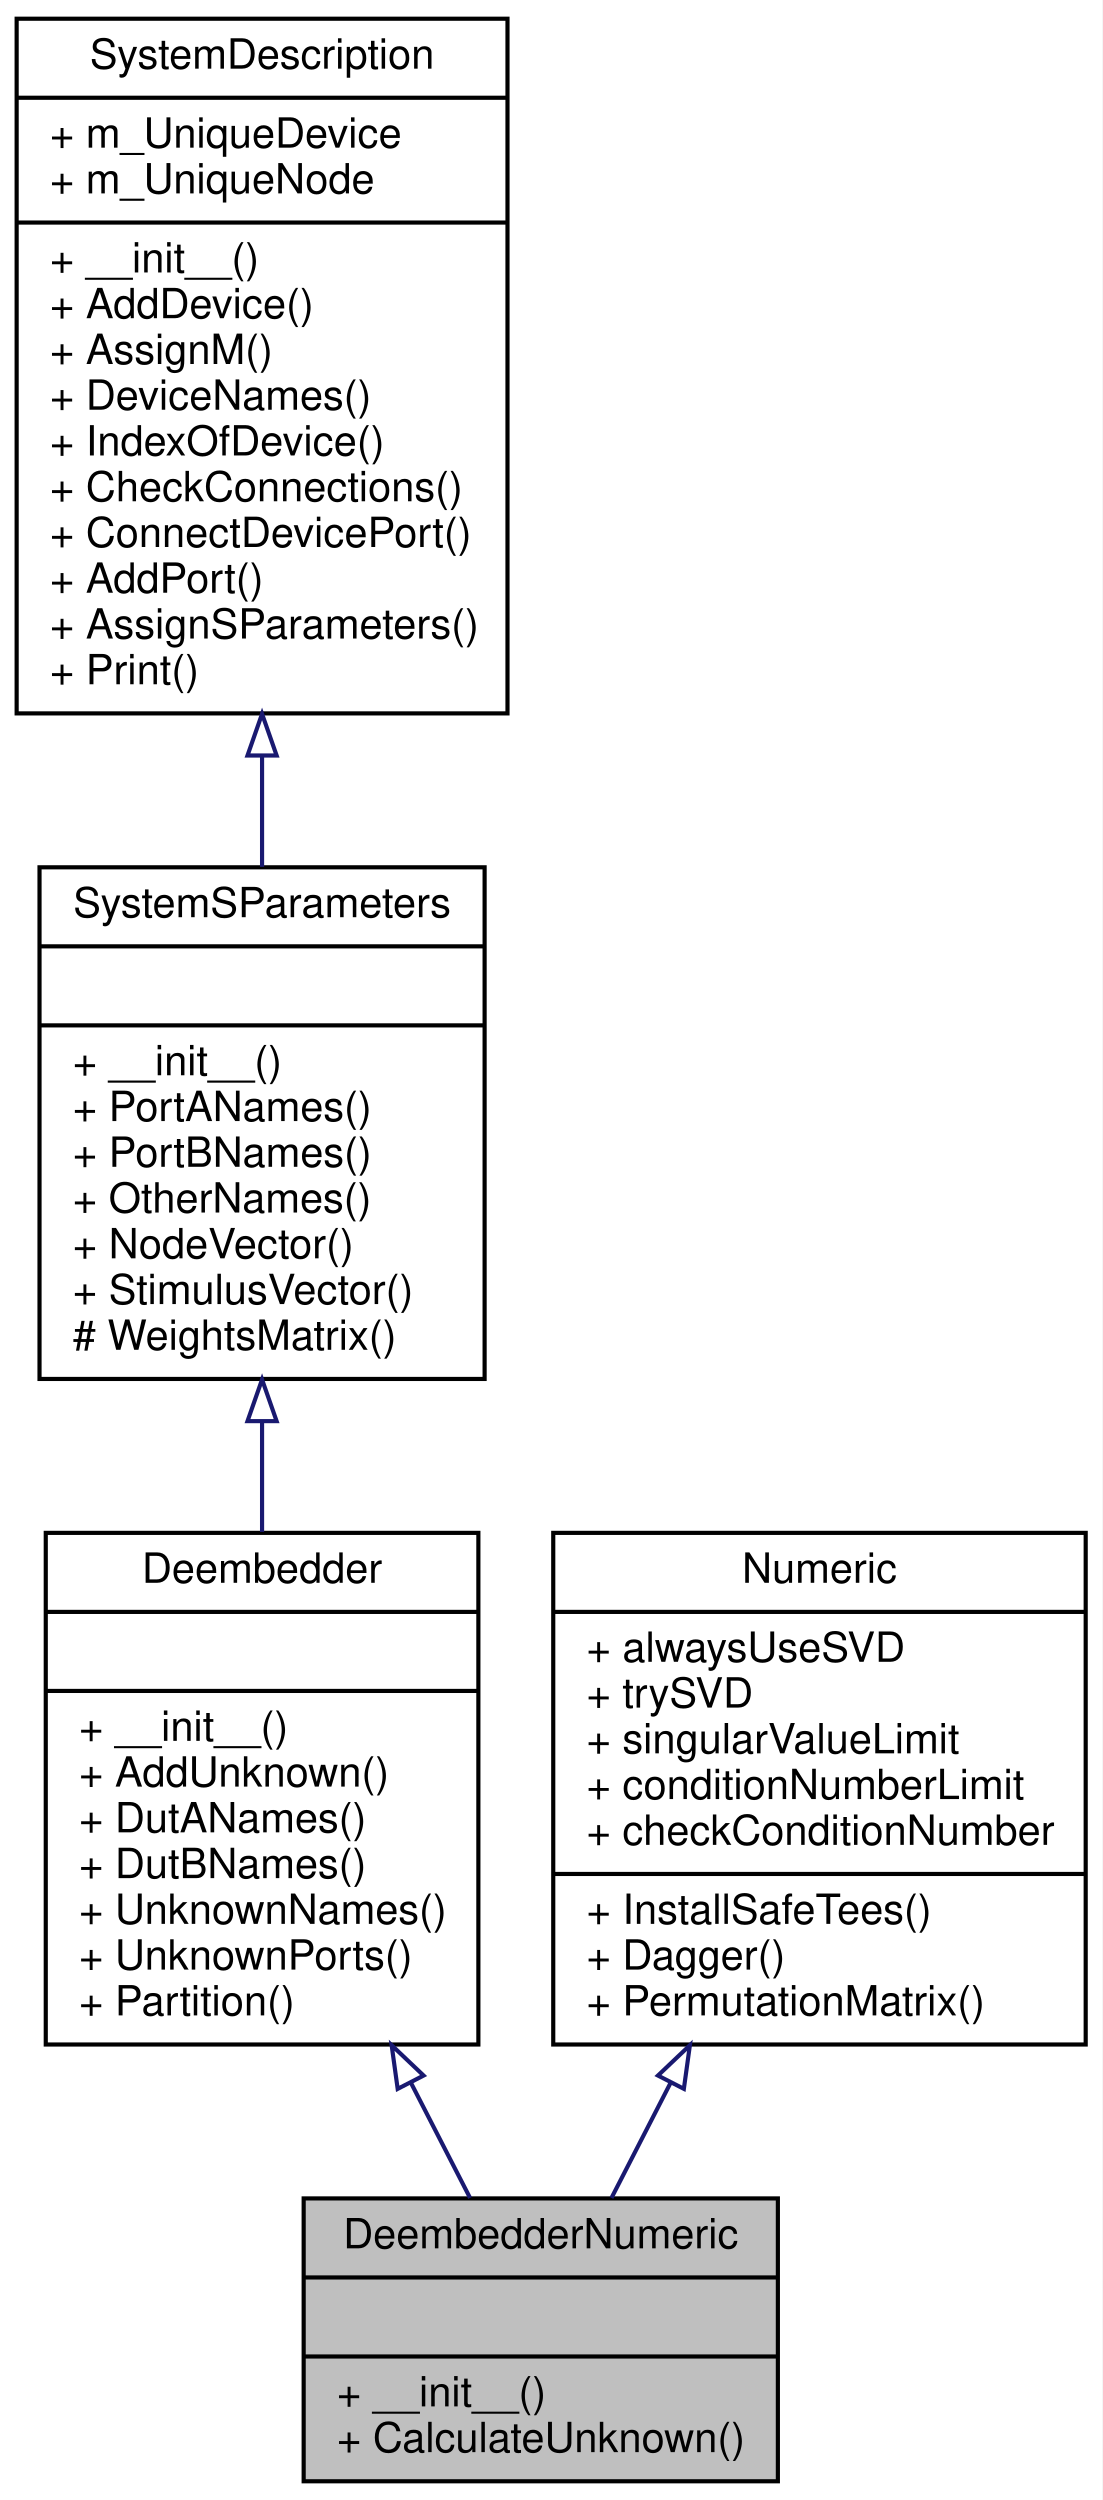
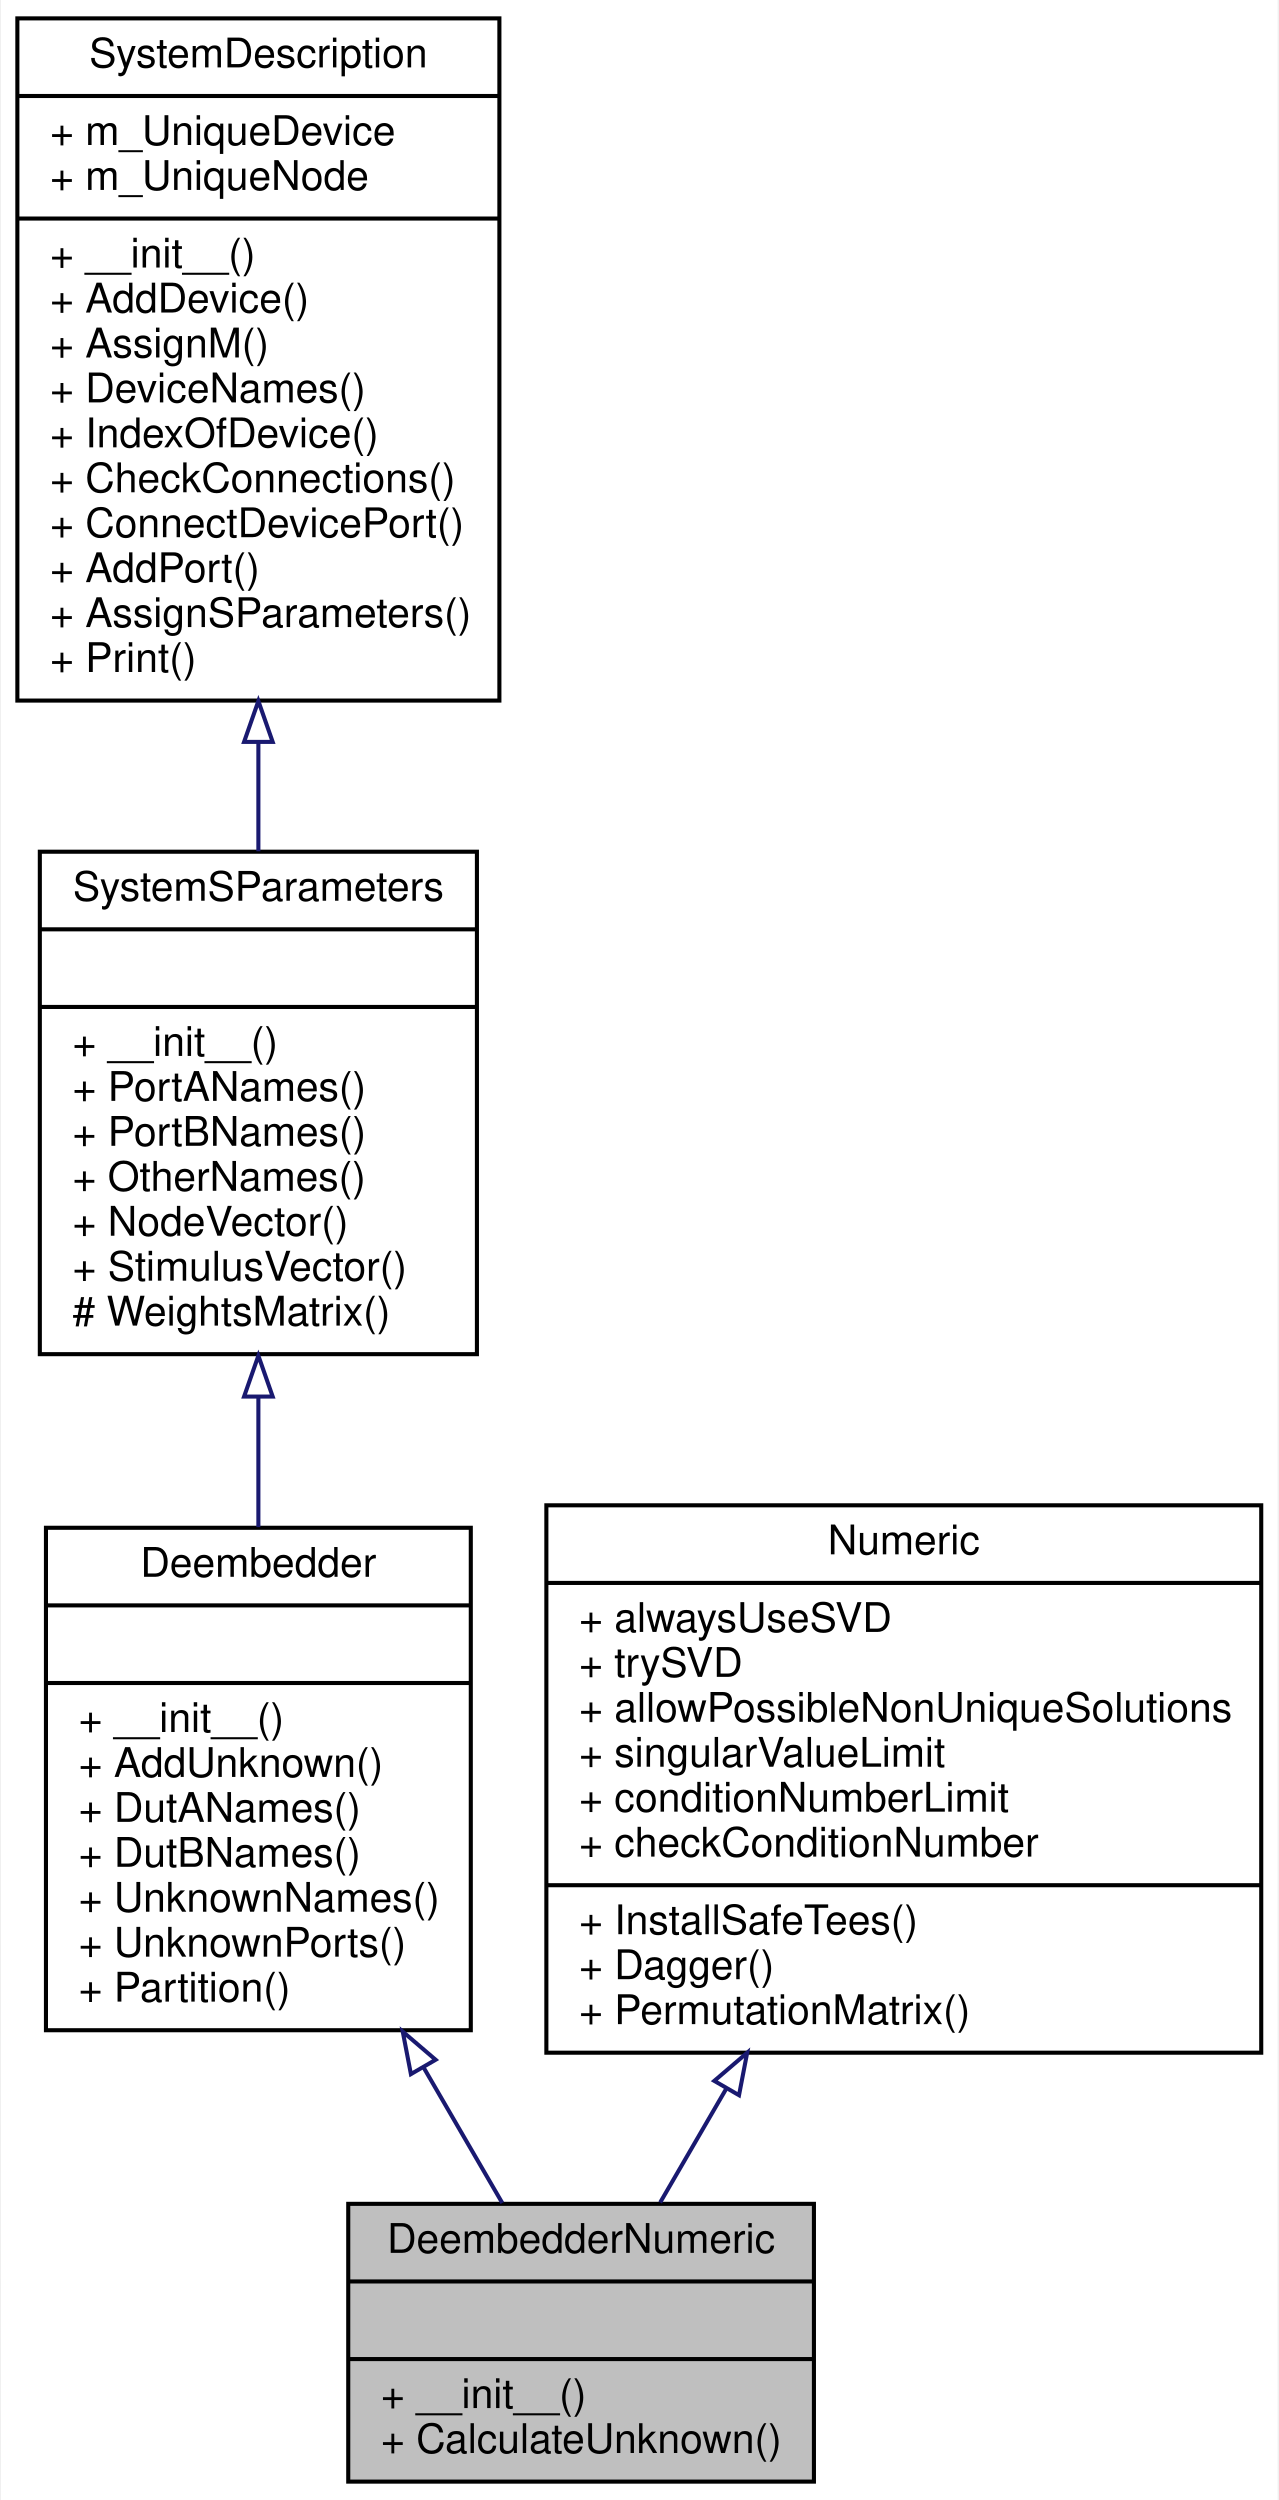
- <svg xmlns="http://www.w3.org/2000/svg" xmlns:xlink="http://www.w3.org/1999/xlink" width="265pt" height="601pt" viewBox="0.00 0.00 265.00 601.00">
-   <g id="graph0" class="graph" transform="scale(1 1) rotate(0) translate(4 597)">
-     <polygon fill="white" stroke="transparent" points="-4,4 -4,-597 261,-597 261,4 -4,4" />
+ <svg xmlns="http://www.w3.org/2000/svg" xmlns:xlink="http://www.w3.org/1999/xlink" width="313pt" height="612pt" viewBox="0.00 0.00 312.50 612.00">
+   <g id="graph0" class="graph" transform="scale(1 1) rotate(0) translate(4 608)">
+     <polygon fill="white" stroke="transparent" points="-4,4 -4,-608 308.5,-608 308.5,4 -4,4" />
    <g id="node1" class="node">
      <g id="a_node1">
        <a xlink:title=" ">
-           <polygon fill="#bfbfbf" stroke="black" points="69,-0.5 69,-68.5 183,-68.5 183,-0.5 69,-0.5" />
-           <text text-anchor="middle" x="126" y="-56.5" font-family="Helvetica,sans-Serif" font-size="10.00">DeembedderNumeric</text>
-           <polyline fill="none" stroke="black" points="69,-49.5 183,-49.5 " />
-           <text text-anchor="middle" x="126" y="-37.5" font-family="Helvetica,sans-Serif" font-size="10.00"> </text>
-           <polyline fill="none" stroke="black" points="69,-30.5 183,-30.5 " />
-           <text text-anchor="start" x="77" y="-18.5" font-family="Helvetica,sans-Serif" font-size="10.00">+ __init__()</text>
-           <text text-anchor="start" x="77" y="-7.5" font-family="Helvetica,sans-Serif" font-size="10.00">+ CalculateUnknown()</text>
+           <polygon fill="#bfbfbf" stroke="black" points="81,-0.5 81,-68.5 195,-68.5 195,-0.5 81,-0.5" />
+           <text text-anchor="middle" x="138" y="-56.5" font-family="Helvetica,sans-Serif" font-size="10.00">DeembedderNumeric</text>
+           <polyline fill="none" stroke="black" points="81,-49.5 195,-49.5 " />
+           <text text-anchor="middle" x="138" y="-37.5" font-family="Helvetica,sans-Serif" font-size="10.00"> </text>
+           <polyline fill="none" stroke="black" points="81,-30.5 195,-30.5 " />
+           <text text-anchor="start" x="89" y="-18.5" font-family="Helvetica,sans-Serif" font-size="10.00">+ __init__()</text>
+           <text text-anchor="start" x="89" y="-7.5" font-family="Helvetica,sans-Serif" font-size="10.00">+ CalculateUnknown()</text>
        </a>
      </g>
    </g>
    <g id="node2" class="node">
      <g id="a_node2">
        <a xlink:href="classSignalIntegrity_1_1Lib_1_1SystemDescriptions_1_1Deembedder_1_1Deembedder.xhtml" target="_top" xlink:title="housekeeping base class for deembedders">
-           <polygon fill="white" stroke="black" points="7,-105.5 7,-228.5 111,-228.5 111,-105.5 7,-105.5" />
-           <text text-anchor="middle" x="59" y="-216.5" font-family="Helvetica,sans-Serif" font-size="10.00">Deembedder</text>
-           <polyline fill="none" stroke="black" points="7,-209.5 111,-209.5 " />
-           <text text-anchor="middle" x="59" y="-197.5" font-family="Helvetica,sans-Serif" font-size="10.00"> </text>
-           <polyline fill="none" stroke="black" points="7,-190.5 111,-190.5 " />
-           <text text-anchor="start" x="15" y="-178.5" font-family="Helvetica,sans-Serif" font-size="10.00">+ __init__()</text>
-           <text text-anchor="start" x="15" y="-167.5" font-family="Helvetica,sans-Serif" font-size="10.00">+ AddUnknown()</text>
-           <text text-anchor="start" x="15" y="-156.5" font-family="Helvetica,sans-Serif" font-size="10.00">+ DutANames()</text>
-           <text text-anchor="start" x="15" y="-145.5" font-family="Helvetica,sans-Serif" font-size="10.00">+ DutBNames()</text>
-           <text text-anchor="start" x="15" y="-134.5" font-family="Helvetica,sans-Serif" font-size="10.00">+ UnknownNames()</text>
-           <text text-anchor="start" x="15" y="-123.5" font-family="Helvetica,sans-Serif" font-size="10.00">+ UnknownPorts()</text>
-           <text text-anchor="start" x="15" y="-112.5" font-family="Helvetica,sans-Serif" font-size="10.00">+ Partition()</text>
+           <polygon fill="white" stroke="black" points="7,-111 7,-234 111,-234 111,-111 7,-111" />
+           <text text-anchor="middle" x="59" y="-222" font-family="Helvetica,sans-Serif" font-size="10.00">Deembedder</text>
+           <polyline fill="none" stroke="black" points="7,-215 111,-215 " />
+           <text text-anchor="middle" x="59" y="-203" font-family="Helvetica,sans-Serif" font-size="10.00"> </text>
+           <polyline fill="none" stroke="black" points="7,-196 111,-196 " />
+           <text text-anchor="start" x="15" y="-184" font-family="Helvetica,sans-Serif" font-size="10.00">+ __init__()</text>
+           <text text-anchor="start" x="15" y="-173" font-family="Helvetica,sans-Serif" font-size="10.00">+ AddUnknown()</text>
+           <text text-anchor="start" x="15" y="-162" font-family="Helvetica,sans-Serif" font-size="10.00">+ DutANames()</text>
+           <text text-anchor="start" x="15" y="-151" font-family="Helvetica,sans-Serif" font-size="10.00">+ DutBNames()</text>
+           <text text-anchor="start" x="15" y="-140" font-family="Helvetica,sans-Serif" font-size="10.00">+ UnknownNames()</text>
+           <text text-anchor="start" x="15" y="-129" font-family="Helvetica,sans-Serif" font-size="10.00">+ UnknownPorts()</text>
+           <text text-anchor="start" x="15" y="-118" font-family="Helvetica,sans-Serif" font-size="10.00">+ Partition()</text>
        </a>
      </g>
    </g>
    <g id="edge1" class="edge">
-       <path fill="none" stroke="midnightblue" d="M94.72,-96.43C99.69,-86.74 104.6,-77.19 109,-68.62" />
-       <polygon fill="none" stroke="midnightblue" points="91.6,-94.84 90.15,-105.33 97.83,-98.04 91.6,-94.84" />
+       <path fill="none" stroke="midnightblue" d="M99.47,-101.84C106.18,-90.29 112.85,-78.8 118.71,-68.71" />
+       <polygon fill="none" stroke="midnightblue" points="96.34,-100.26 94.34,-110.66 102.39,-103.77 96.34,-100.26" />
    </g>
    <g id="node3" class="node">
      <g id="a_node3">
        <a xlink:href="classSignalIntegrity_1_1Lib_1_1SystemDescriptions_1_1SystemSParameters_1_1SystemSParameters.xhtml" target="_top" xlink:title="base class for housekeeping involving system s-parameters calculations">
-           <polygon fill="white" stroke="black" points="5.5,-265.5 5.5,-388.5 112.5,-388.5 112.5,-265.5 5.5,-265.5" />
-           <text text-anchor="middle" x="59" y="-376.5" font-family="Helvetica,sans-Serif" font-size="10.00">SystemSParameters</text>
-           <polyline fill="none" stroke="black" points="5.5,-369.5 112.5,-369.5 " />
-           <text text-anchor="middle" x="59" y="-357.5" font-family="Helvetica,sans-Serif" font-size="10.00"> </text>
-           <polyline fill="none" stroke="black" points="5.5,-350.5 112.5,-350.5 " />
-           <text text-anchor="start" x="13.5" y="-338.5" font-family="Helvetica,sans-Serif" font-size="10.00">+ __init__()</text>
-           <text text-anchor="start" x="13.5" y="-327.5" font-family="Helvetica,sans-Serif" font-size="10.00">+ PortANames()</text>
-           <text text-anchor="start" x="13.5" y="-316.5" font-family="Helvetica,sans-Serif" font-size="10.00">+ PortBNames()</text>
-           <text text-anchor="start" x="13.5" y="-305.5" font-family="Helvetica,sans-Serif" font-size="10.00">+ OtherNames()</text>
-           <text text-anchor="start" x="13.5" y="-294.5" font-family="Helvetica,sans-Serif" font-size="10.00">+ NodeVector()</text>
-           <text text-anchor="start" x="13.5" y="-283.5" font-family="Helvetica,sans-Serif" font-size="10.00">+ StimulusVector()</text>
-           <text text-anchor="start" x="13.5" y="-272.5" font-family="Helvetica,sans-Serif" font-size="10.00"># WeightsMatrix()</text>
+           <polygon fill="white" stroke="black" points="5.5,-276.5 5.5,-399.5 112.5,-399.5 112.5,-276.5 5.5,-276.5" />
+           <text text-anchor="middle" x="59" y="-387.5" font-family="Helvetica,sans-Serif" font-size="10.00">SystemSParameters</text>
+           <polyline fill="none" stroke="black" points="5.5,-380.5 112.5,-380.5 " />
+           <text text-anchor="middle" x="59" y="-368.5" font-family="Helvetica,sans-Serif" font-size="10.00"> </text>
+           <polyline fill="none" stroke="black" points="5.5,-361.5 112.5,-361.5 " />
+           <text text-anchor="start" x="13.5" y="-349.5" font-family="Helvetica,sans-Serif" font-size="10.00">+ __init__()</text>
+           <text text-anchor="start" x="13.5" y="-338.5" font-family="Helvetica,sans-Serif" font-size="10.00">+ PortANames()</text>
+           <text text-anchor="start" x="13.5" y="-327.5" font-family="Helvetica,sans-Serif" font-size="10.00">+ PortBNames()</text>
+           <text text-anchor="start" x="13.5" y="-316.5" font-family="Helvetica,sans-Serif" font-size="10.00">+ OtherNames()</text>
+           <text text-anchor="start" x="13.5" y="-305.5" font-family="Helvetica,sans-Serif" font-size="10.00">+ NodeVector()</text>
+           <text text-anchor="start" x="13.5" y="-294.5" font-family="Helvetica,sans-Serif" font-size="10.00">+ StimulusVector()</text>
+           <text text-anchor="start" x="13.5" y="-283.5" font-family="Helvetica,sans-Serif" font-size="10.00"># WeightsMatrix()</text>
        </a>
      </g>
    </g>
    <g id="edge2" class="edge">
-       <path fill="none" stroke="midnightblue" d="M59,-255.12C59,-246.31 59,-237.37 59,-228.73" />
-       <polygon fill="none" stroke="midnightblue" points="55.5,-255.36 59,-265.36 62.5,-255.36 55.5,-255.36" />
+       <path fill="none" stroke="midnightblue" d="M59,-266.03C59,-255.41 59,-244.54 59,-234.16" />
+       <polygon fill="none" stroke="midnightblue" points="55.5,-266.12 59,-276.12 62.5,-266.12 55.5,-266.12" />
    </g>
    <g id="node4" class="node">
      <g id="a_node4">
        <a xlink:href="classSignalIntegrity_1_1Lib_1_1SystemDescriptions_1_1SystemDescription_1_1SystemDescription.xhtml" target="_top" xlink:title="Allows the construction of system descriptions for use with all of the classes that solve schematics ...">
-           <polygon fill="white" stroke="black" points="0,-425.5 0,-592.5 118,-592.5 118,-425.5 0,-425.5" />
-           <text text-anchor="middle" x="59" y="-580.5" font-family="Helvetica,sans-Serif" font-size="10.00">SystemDescription</text>
-           <polyline fill="none" stroke="black" points="0,-573.5 118,-573.5 " />
-           <text text-anchor="start" x="8" y="-561.5" font-family="Helvetica,sans-Serif" font-size="10.00">+ m_UniqueDevice</text>
-           <text text-anchor="start" x="8" y="-550.5" font-family="Helvetica,sans-Serif" font-size="10.00">+ m_UniqueNode</text>
-           <polyline fill="none" stroke="black" points="0,-543.5 118,-543.5 " />
-           <text text-anchor="start" x="8" y="-531.5" font-family="Helvetica,sans-Serif" font-size="10.00">+ __init__()</text>
-           <text text-anchor="start" x="8" y="-520.5" font-family="Helvetica,sans-Serif" font-size="10.00">+ AddDevice()</text>
-           <text text-anchor="start" x="8" y="-509.5" font-family="Helvetica,sans-Serif" font-size="10.00">+ AssignM()</text>
-           <text text-anchor="start" x="8" y="-498.5" font-family="Helvetica,sans-Serif" font-size="10.00">+ DeviceNames()</text>
-           <text text-anchor="start" x="8" y="-487.5" font-family="Helvetica,sans-Serif" font-size="10.00">+ IndexOfDevice()</text>
-           <text text-anchor="start" x="8" y="-476.5" font-family="Helvetica,sans-Serif" font-size="10.00">+ CheckConnections()</text>
-           <text text-anchor="start" x="8" y="-465.5" font-family="Helvetica,sans-Serif" font-size="10.00">+ ConnectDevicePort()</text>
-           <text text-anchor="start" x="8" y="-454.5" font-family="Helvetica,sans-Serif" font-size="10.00">+ AddPort()</text>
-           <text text-anchor="start" x="8" y="-443.5" font-family="Helvetica,sans-Serif" font-size="10.00">+ AssignSParameters()</text>
-           <text text-anchor="start" x="8" y="-432.5" font-family="Helvetica,sans-Serif" font-size="10.00">+ Print()</text>
+           <polygon fill="white" stroke="black" points="0,-436.5 0,-603.5 118,-603.5 118,-436.5 0,-436.5" />
+           <text text-anchor="middle" x="59" y="-591.5" font-family="Helvetica,sans-Serif" font-size="10.00">SystemDescription</text>
+           <polyline fill="none" stroke="black" points="0,-584.5 118,-584.5 " />
+           <text text-anchor="start" x="8" y="-572.5" font-family="Helvetica,sans-Serif" font-size="10.00">+ m_UniqueDevice</text>
+           <text text-anchor="start" x="8" y="-561.5" font-family="Helvetica,sans-Serif" font-size="10.00">+ m_UniqueNode</text>
+           <polyline fill="none" stroke="black" points="0,-554.5 118,-554.5 " />
+           <text text-anchor="start" x="8" y="-542.5" font-family="Helvetica,sans-Serif" font-size="10.00">+ __init__()</text>
+           <text text-anchor="start" x="8" y="-531.5" font-family="Helvetica,sans-Serif" font-size="10.00">+ AddDevice()</text>
+           <text text-anchor="start" x="8" y="-520.5" font-family="Helvetica,sans-Serif" font-size="10.00">+ AssignM()</text>
+           <text text-anchor="start" x="8" y="-509.5" font-family="Helvetica,sans-Serif" font-size="10.00">+ DeviceNames()</text>
+           <text text-anchor="start" x="8" y="-498.5" font-family="Helvetica,sans-Serif" font-size="10.00">+ IndexOfDevice()</text>
+           <text text-anchor="start" x="8" y="-487.5" font-family="Helvetica,sans-Serif" font-size="10.00">+ CheckConnections()</text>
+           <text text-anchor="start" x="8" y="-476.5" font-family="Helvetica,sans-Serif" font-size="10.00">+ ConnectDevicePort()</text>
+           <text text-anchor="start" x="8" y="-465.5" font-family="Helvetica,sans-Serif" font-size="10.00">+ AddPort()</text>
+           <text text-anchor="start" x="8" y="-454.5" font-family="Helvetica,sans-Serif" font-size="10.00">+ AssignSParameters()</text>
+           <text text-anchor="start" x="8" y="-443.5" font-family="Helvetica,sans-Serif" font-size="10.00">+ Print()</text>
        </a>
      </g>
    </g>
    <g id="edge3" class="edge">
-       <path fill="none" stroke="midnightblue" d="M59,-415.19C59,-406.17 59,-397.19 59,-388.61" />
-       <polygon fill="none" stroke="midnightblue" points="55.5,-415.38 59,-425.38 62.5,-415.38 55.5,-415.38" />
+       <path fill="none" stroke="midnightblue" d="M59,-426.19C59,-417.17 59,-408.19 59,-399.61" />
+       <polygon fill="none" stroke="midnightblue" points="55.5,-426.38 59,-436.38 62.5,-426.38 55.5,-426.38" />
    </g>
    <g id="node5" class="node">
      <g id="a_node5">
        <a xlink:href="classSignalIntegrity_1_1Lib_1_1SystemDescriptions_1_1Numeric_1_1Numeric.xhtml" target="_top" xlink:title="handles numeric details of derived class solutions">
-           <polygon fill="white" stroke="black" points="129,-105.5 129,-228.5 257,-228.5 257,-105.5 129,-105.5" />
-           <text text-anchor="middle" x="193" y="-216.5" font-family="Helvetica,sans-Serif" font-size="10.00">Numeric</text>
-           <polyline fill="none" stroke="black" points="129,-209.5 257,-209.5 " />
-           <text text-anchor="start" x="137" y="-197.5" font-family="Helvetica,sans-Serif" font-size="10.00">+ alwaysUseSVD</text>
-           <text text-anchor="start" x="137" y="-186.5" font-family="Helvetica,sans-Serif" font-size="10.00">+ trySVD</text>
-           <text text-anchor="start" x="137" y="-175.5" font-family="Helvetica,sans-Serif" font-size="10.00">+ singularValueLimit</text>
-           <text text-anchor="start" x="137" y="-164.5" font-family="Helvetica,sans-Serif" font-size="10.00">+ conditionNumberLimit</text>
-           <text text-anchor="start" x="137" y="-153.5" font-family="Helvetica,sans-Serif" font-size="10.00">+ checkConditionNumber</text>
-           <polyline fill="none" stroke="black" points="129,-146.5 257,-146.5 " />
-           <text text-anchor="start" x="137" y="-134.5" font-family="Helvetica,sans-Serif" font-size="10.00">+ InstallSafeTees()</text>
-           <text text-anchor="start" x="137" y="-123.5" font-family="Helvetica,sans-Serif" font-size="10.00">+ Dagger()</text>
-           <text text-anchor="start" x="137" y="-112.5" font-family="Helvetica,sans-Serif" font-size="10.00">+ PermutationMatrix()</text>
+           <polygon fill="white" stroke="black" points="129.5,-105.5 129.5,-239.5 304.5,-239.5 304.5,-105.5 129.5,-105.5" />
+           <text text-anchor="middle" x="217" y="-227.5" font-family="Helvetica,sans-Serif" font-size="10.00">Numeric</text>
+           <polyline fill="none" stroke="black" points="129.5,-220.5 304.5,-220.5 " />
+           <text text-anchor="start" x="137.5" y="-208.5" font-family="Helvetica,sans-Serif" font-size="10.00">+ alwaysUseSVD</text>
+           <text text-anchor="start" x="137.5" y="-197.5" font-family="Helvetica,sans-Serif" font-size="10.00">+ trySVD</text>
+           <text text-anchor="start" x="137.5" y="-186.5" font-family="Helvetica,sans-Serif" font-size="10.00">+ allowPossibleNonUniqueSolutions</text>
+           <text text-anchor="start" x="137.5" y="-175.5" font-family="Helvetica,sans-Serif" font-size="10.00">+ singularValueLimit</text>
+           <text text-anchor="start" x="137.5" y="-164.5" font-family="Helvetica,sans-Serif" font-size="10.00">+ conditionNumberLimit</text>
+           <text text-anchor="start" x="137.5" y="-153.5" font-family="Helvetica,sans-Serif" font-size="10.00">+ checkConditionNumber</text>
+           <polyline fill="none" stroke="black" points="129.5,-146.5 304.5,-146.5 " />
+           <text text-anchor="start" x="137.5" y="-134.5" font-family="Helvetica,sans-Serif" font-size="10.00">+ InstallSafeTees()</text>
+           <text text-anchor="start" x="137.5" y="-123.5" font-family="Helvetica,sans-Serif" font-size="10.00">+ Dagger()</text>
+           <text text-anchor="start" x="137.5" y="-112.5" font-family="Helvetica,sans-Serif" font-size="10.00">+ PermutationMatrix()</text>
        </a>
      </g>
    </g>
    <g id="edge4" class="edge">
-       <path fill="none" stroke="midnightblue" d="M157.28,-96.43C152.31,-86.74 147.4,-77.19 143,-68.62" />
-       <polygon fill="none" stroke="midnightblue" points="154.17,-98.04 161.85,-105.33 160.4,-94.84 154.17,-98.04" />
+       <path fill="none" stroke="midnightblue" d="M173.46,-96.55C167.83,-86.85 162.31,-77.34 157.36,-68.83" />
+       <polygon fill="none" stroke="midnightblue" points="170.61,-98.6 178.66,-105.49 176.66,-95.09 170.61,-98.6" />
    </g>
  </g>
</svg>
